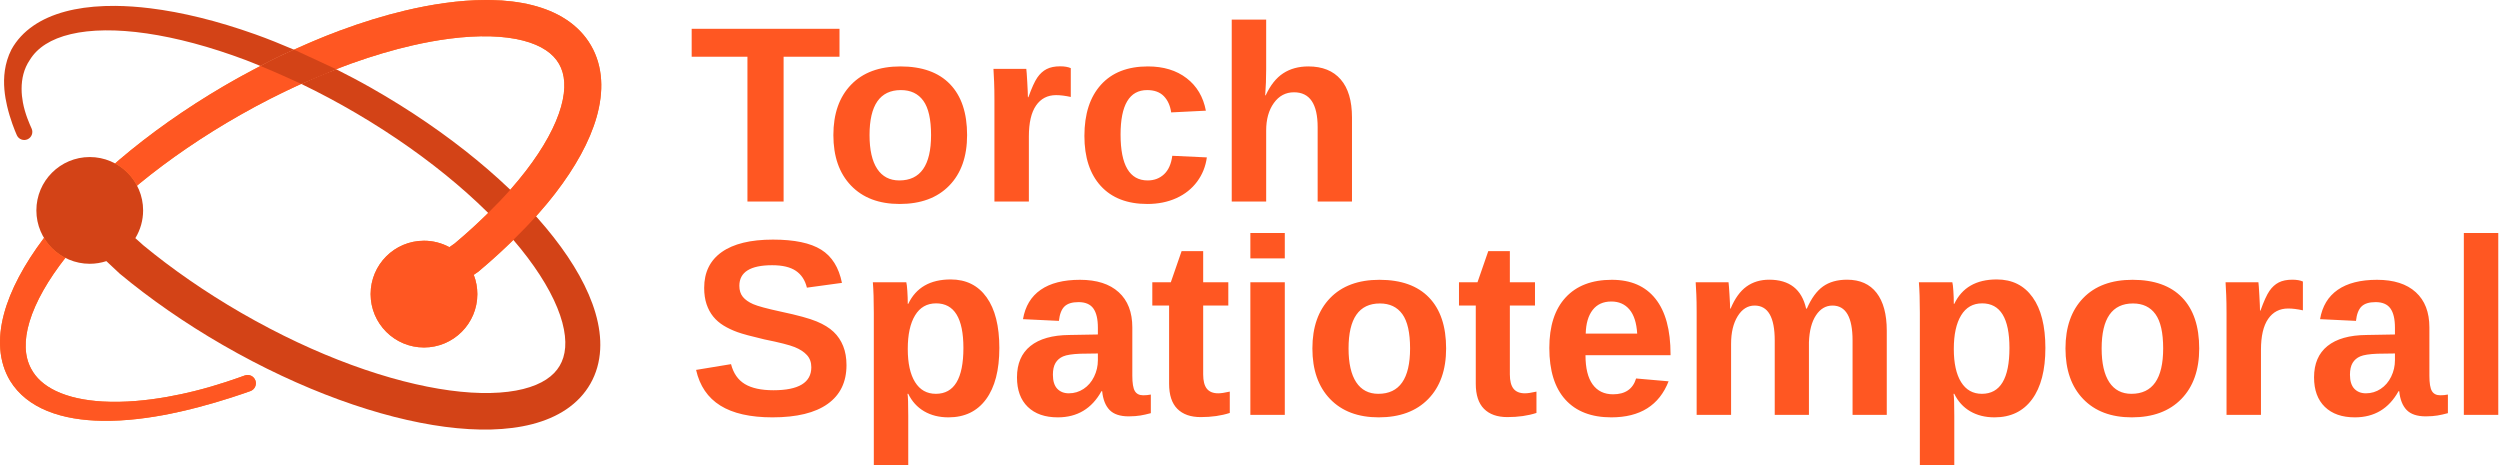
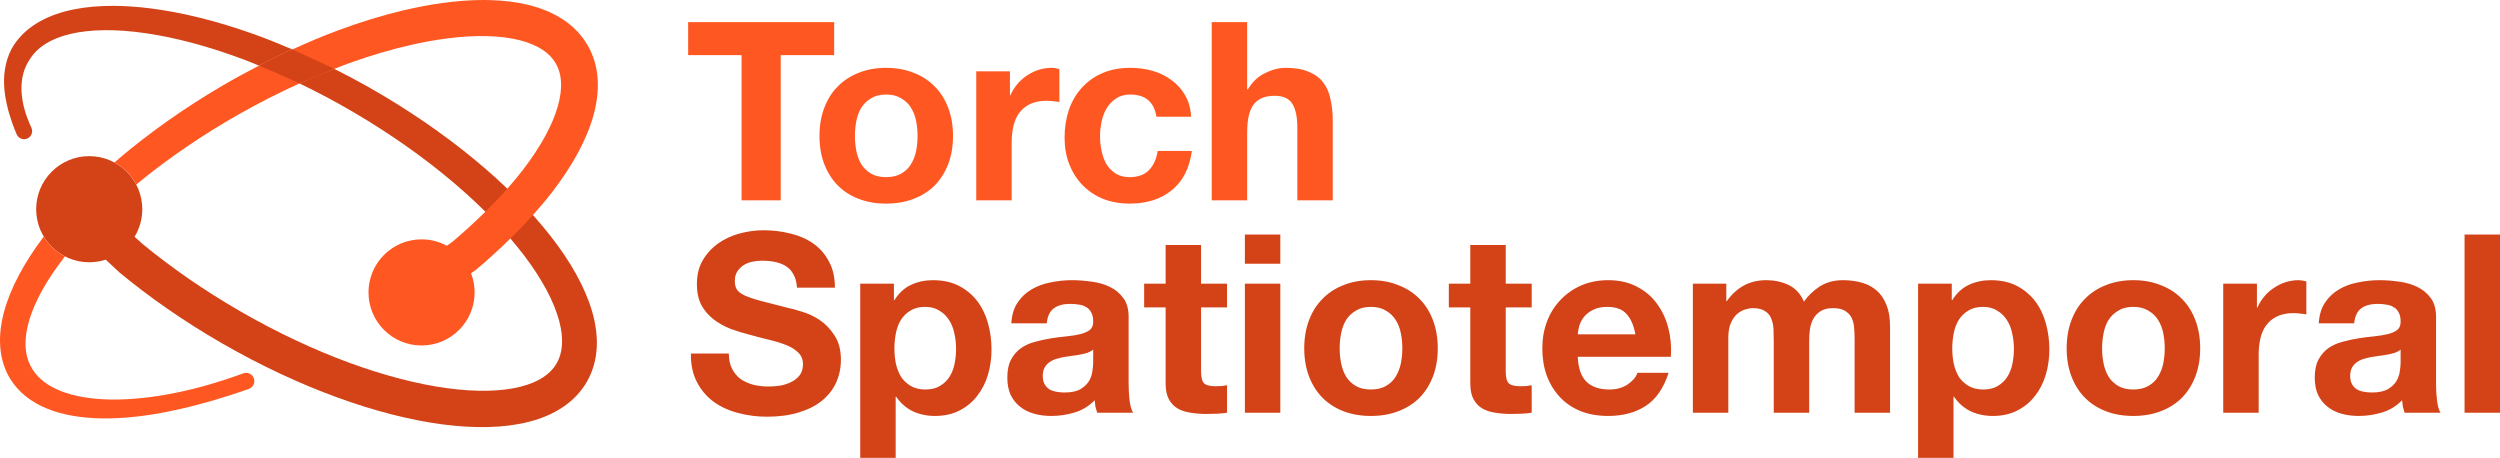
- <svg xmlns="http://www.w3.org/2000/svg" version="1.1" id="Layer_1" x="0px" y="0px" viewBox="0 0 1859.014 345.339" xml:space="preserve" width="1859.014" height="345.339">
-   <defs id="defs902" />
-   <g id="g869" transform="matrix(0.9282275,0,0,1.017822,39.46271,-105.2953)" style="stroke-width:27.219;stroke-miterlimit:4;stroke-dasharray:none">
- </g>
-   <g id="g871" transform="matrix(0.9282275,0,0,1.017822,39.46271,-105.2953)" style="stroke-width:27.219;stroke-miterlimit:4;stroke-dasharray:none">
- </g>
-   <g id="g873" transform="matrix(0.9282275,0,0,1.017822,39.46271,-105.2953)" style="stroke-width:27.219;stroke-miterlimit:4;stroke-dasharray:none">
- </g>
-   <g id="g875" transform="matrix(0.9282275,0,0,1.017822,39.46271,-105.2953)" style="stroke-width:27.219;stroke-miterlimit:4;stroke-dasharray:none">
- </g>
-   <g id="g877" transform="matrix(0.9282275,0,0,1.017822,39.46271,-105.2953)" style="stroke-width:27.219;stroke-miterlimit:4;stroke-dasharray:none">
- </g>
-   <g id="g879" transform="matrix(0.9282275,0,0,1.017822,39.46271,-105.2953)" style="stroke-width:27.219;stroke-miterlimit:4;stroke-dasharray:none">
- </g>
-   <g id="g881" transform="matrix(0.9282275,0,0,1.017822,39.46271,-105.2953)" style="stroke-width:27.219;stroke-miterlimit:4;stroke-dasharray:none">
- </g>
-   <g id="g883" transform="matrix(0.9282275,0,0,1.017822,39.46271,-105.2953)" style="stroke-width:27.219;stroke-miterlimit:4;stroke-dasharray:none">
- </g>
-   <g id="g885" transform="matrix(0.9282275,0,0,1.017822,39.46271,-105.2953)" style="stroke-width:27.219;stroke-miterlimit:4;stroke-dasharray:none">
- </g>
-   <g id="g887" transform="matrix(0.9282275,0,0,1.017822,39.46271,-105.2953)" style="stroke-width:27.219;stroke-miterlimit:4;stroke-dasharray:none">
- </g>
-   <g id="g889" transform="matrix(0.9282275,0,0,1.017822,39.46271,-105.2953)" style="stroke-width:27.219;stroke-miterlimit:4;stroke-dasharray:none">
- </g>
-   <g id="g891" transform="matrix(0.9282275,0,0,1.017822,39.46271,-105.2953)" style="stroke-width:27.219;stroke-miterlimit:4;stroke-dasharray:none">
- </g>
-   <g id="g893" transform="matrix(0.9282275,0,0,1.017822,39.46271,-105.2953)" style="stroke-width:27.219;stroke-miterlimit:4;stroke-dasharray:none">
- </g>
-   <g id="g895" transform="matrix(0.9282275,0,0,1.017822,39.46271,-105.2953)" style="stroke-width:27.219;stroke-miterlimit:4;stroke-dasharray:none">
- </g>
-   <g id="g897" transform="matrix(0.9282275,0,0,1.017822,39.46271,-105.2953)" style="stroke-width:27.219;stroke-miterlimit:4;stroke-dasharray:none">
- </g>
-   <path id="path981" style="fill:#ff7f2a;fill-rule:nonzero;stroke:none;stroke-width:26.457;stroke-linecap:square;stroke-linejoin:round;stroke-miterlimit:4;stroke-dasharray:none" d="M 361.09,7.425255e-4 C 351.198,0.029 341.009,0.843 330.796,2.253 c -10.068,1.389 -20.19,3.362 -30.164,5.754 -15.049,3.609 -31.316,8.547 -48.539,14.973 -26.8,9.998 -55.908,23.596 -85.801,41.125 -28.446,16.68 -54.698,35.246 -77.654,54.771 -22.461,19.104 -41.507,38.91 -56.121,58.338 -7.308,9.716 -13.504,19.333 -18.463,28.717 -5.003,9.468 -8.766,18.734 -11.133,27.66 -2.407,9.077 -3.384,17.858 -2.715,26.154 0.689,8.541 3.112,16.43 7.334,23.438 3.179,5.194 7.179,9.577 11.736,13.227 4.756,3.808 10.094,6.798 15.736,9.119 12.437,5.117 26.675,7.124 40.641,7.381 18.03,0.331 36.091,-2.239 51.012,-5.256 7.827,-1.583 14.899,-3.309 20.732,-4.84 18.242,-4.786 33.636,-10.144 38.814,-12.012 3.203,-1.155 4.862,-4.69 3.707,-7.893 -1.155,-3.203 -4.688,-4.862 -7.891,-3.707 -5.231,1.887 -19.777,7.221 -37.684,11.666 -5.667,1.407 -12.502,2.932 -20.053,4.266 -14.483,2.558 -31.533,4.392 -48.1,3.424 -12.923,-0.755 -24.956,-3.194 -34.66,-7.834 -4.342,-2.076 -8.105,-4.539 -11.227,-7.381 -2.974,-2.708 -5.368,-5.758 -7.158,-9.17 -2.451,-4.545 -3.826,-9.724 -4.041,-15.609 -0.211,-5.783 0.7,-12.317 2.908,-19.582 2.172,-7.148 5.564,-14.887 10.227,-23.119 4.615,-8.149 10.418,-16.683 17.371,-25.473 13.923,-17.601 32.166,-35.865 53.912,-53.697 22.202,-18.206 47.588,-35.583 75.109,-51.215 28.918,-16.426 56.871,-29.02 82.367,-38.18 16.387,-5.887 31.688,-10.332 45.674,-13.535 9.275,-2.124 18.558,-3.836 27.666,-5.012 10.582,-1.366 20.797,-1.99 30.328,-1.725 8.981,0.25 17.159,1.285 24.309,3.127 6.847,1.764 12.515,4.207 16.996,7.205 4.293,2.872 7.507,6.256 9.748,10.162 2.193,3.822 3.528,8.278 3.85,13.527 0.321,5.244 -0.373,11.334 -2.334,18.273 -1.953,6.909 -5.107,14.459 -9.516,22.537 -4.42,8.1 -10.02,16.579 -16.73,25.297 -13.783,17.904 -31.809,36.242 -52.908,53.902 l -3.908,2.74 a 39.685,39.685 0 0 0 -18.896,-4.787 39.685,39.685 0 0 0 -39.686,39.686 39.685,39.685 0 0 0 39.686,39.686 39.685,39.685 0 0 0 39.684,-39.686 39.685,39.685 0 0 0 -2.68,-14.334 l 3.35,-2.301 c 22.323,-18.621 41.86,-38.345 57.123,-58.133 7.449,-9.657 13.883,-19.334 19.104,-28.891 5.194,-9.508 9.229,-18.976 11.844,-28.244 2.625,-9.304 3.853,-18.539 3.289,-27.461 -0.575,-9.091 -3.008,-17.719 -7.527,-25.521 -4.611,-7.962 -10.957,-14.313 -18.379,-19.217 -7.607,-5.027 -16.286,-8.502 -25.424,-10.793 -9.555,-2.395 -19.823,-3.549 -30.35,-3.764 -1.4,-0.029 -2.808,-0.041 -4.221,-0.037 z" />
-   <path id="ellipse904" style="fill:#d34317;fill-rule:nonzero;stroke:none;stroke-width:26.457;stroke-linecap:square;stroke-linejoin:round;stroke-miterlimit:4;stroke-dasharray:none;fill-opacity:1" d="m 85.733,4.382 c -2.722,-0.021 -5.39,0.017 -8.002,0.111 -10.696,0.388 -20.492,1.75 -29.24,4.104 -9.018,2.426 -16.965,5.915 -23.646,10.506 -6.968,4.787 -12.45,10.701 -16.305,17.635 -5.333,10.443 -6.015,21.126 -5.271,29.84 0.388,4.547 1.175,8.681 1.961,12.086 2.292,9.93 5.823,18.594 7.285,21.873 1.356,3.04 4.921,4.405 7.961,3.049 3.04,-1.356 4.405,-4.921 3.049,-7.961 -1.395,-3.128 -4.85,-10.611 -6.498,-19.441 -0.556,-2.982 -0.971,-6.478 -0.967,-10.203 0.008,-7.274 1.605,-14.826 6.09,-21.385 2.769,-4.543 6.665,-8.482 11.822,-11.744 4.993,-3.159 11.219,-5.713 18.771,-7.49 7.329,-1.724 15.814,-2.692 25.418,-2.787 9.373,-0.093 19.727,0.646 30.957,2.281 21.932,3.194 46.923,9.764 73.762,19.869 3.566,1.343 7.221,2.898 10.838,4.361 5.579,-2.884 11.158,-5.759 16.635,-8.367 2.816,-1.341 5.539,-2.479 8.324,-3.748 -9.713,-4.151 -19.351,-8.055 -28.775,-11.416 C 161.734,15.508 135.22,9.046 111.62,6.149 102.548,5.036 93.899,4.446 85.733,4.382 Z M 250.026,51.516 c -2.87,1.112 -5.662,2.105 -8.584,3.301 -5.707,2.336 -11.554,4.917 -17.438,7.582 13.529,6.515 27.246,13.797 40.996,21.873 27.908,16.391 52.963,34.253 74.391,52.445 21.763,18.477 39.504,37.053 52.762,54.576 6.765,8.942 12.299,17.523 16.617,25.619 4.417,8.28 7.497,15.929 9.369,22.855 1.925,7.121 2.527,13.302 2.129,18.572 -0.408,5.4 -1.866,9.907 -4.131,13.723 -2.214,3.729 -5.426,7.173 -10.006,10.16 -4.315,2.814 -9.936,5.277 -17.129,7.066 -6.821,1.696 -14.917,2.749 -24.336,2.947 -9.029,0.19 -19.146,-0.409 -30.289,-1.92 -21.365,-2.897 -46.106,-9.094 -73.107,-19.008 -26.031,-9.558 -53.805,-22.445 -81.922,-38.686 -26.879,-15.538 -51.498,-32.675 -72.781,-50.219 l -5.924,-5.314 a 39.685,39.685 0 0 0 5.779,-20.623 39.685,39.685 0 0 0 -39.686,-39.686 39.685,39.685 0 0 0 -39.686,39.686 39.685,39.685 0 0 0 39.686,39.686 39.685,39.685 0 0 0 12.354,-1.973 l 9.99,9.361 c 22.444,18.63 48.323,36.695 76.494,52.939 29.442,16.991 58.662,30.535 86.248,40.619 28.574,10.445 55.279,17.14 78.936,20.266 12.358,1.633 23.915,2.298 34.555,2.02 11.082,-0.29 21.228,-1.605 30.322,-3.945 9.599,-2.47 18.091,-6.1 25.291,-10.93 7.773,-5.214 13.841,-11.694 18.123,-19.219 4.373,-7.684 6.749,-16.224 7.246,-25.324 0.477,-8.737 -0.781,-17.854 -3.494,-27.162 -2.64,-9.057 -6.69,-18.408 -11.992,-27.928 -5.194,-9.326 -11.631,-18.888 -19.215,-28.566 -14.849,-18.951 -34.169,-38.45 -57.273,-57.463 -22.786,-18.751 -49.185,-36.966 -78.371,-53.539 -8.667,-4.921 -17.309,-9.457 -25.924,-13.793 z" />
-   <circle style="fill:#808000;stroke:none;stroke-width:52.574;stroke-linecap:square;stroke-linejoin:round;stroke-miterlimit:4;stroke-dasharray:none" id="path915" cx="42.066" cy="125.476" r="0" />
-   <circle style="fill:#808000;stroke:none;stroke-width:52.574;stroke-linecap:square;stroke-linejoin:round;stroke-miterlimit:4;stroke-dasharray:none" id="ellipse988" cx="42.066" cy="125.476" r="0" />
-   <circle style="fill:#808000;stroke:none;stroke-width:52.574;stroke-linecap:square;stroke-linejoin:round;stroke-miterlimit:4;stroke-dasharray:none" id="ellipse995" cx="42.066" cy="125.476" r="0" />
-   <circle style="fill:#808000;stroke:none;stroke-width:52.574;stroke-linecap:square;stroke-linejoin:round;stroke-miterlimit:4;stroke-dasharray:none" id="ellipse997" cx="42.066" cy="125.476" r="0" />
-   <path id="path1010" style="fill:#ff5722;fill-rule:nonzero;stroke:none;stroke-width:26.457;stroke-linecap:square;stroke-linejoin:round;stroke-miterlimit:4;stroke-dasharray:none;fill-opacity:1" d="m 398.549,160.864 c -3.961,-4.412 -8.09,-8.834 -12.496,-13.262 -2.122,-2.132 -4.481,-4.26 -6.703,-6.391 -5.055,5.735 -10.619,11.475 -16.432,17.203 1.999,1.982 4.142,3.977 6.043,5.949 4.406,4.572 8.546,9.113 12.414,13.607 0.119,0.138 0.213,0.272 0.332,0.41 5.915,-5.795 11.577,-11.63 16.842,-17.518 z m -16.842,17.518 c -0.119,-0.138 -0.213,-0.272 -0.332,-0.41 -3.868,-4.494 -8.008,-9.035 -12.414,-13.607 -1.901,-1.972 -4.044,-3.967 -6.043,-5.949 -7.72,7.609 -15.933,15.191 -24.836,22.643 l -3.908,2.74 a 39.685,39.685 0 0 0 -18.896,-4.787 39.685,39.685 0 0 0 -39.686,39.686 39.685,39.685 0 0 0 39.686,39.686 39.685,39.685 0 0 0 39.684,-39.686 39.685,39.685 0 0 0 -2.68,-14.334 l 3.35,-2.301 c 9.253,-7.719 17.886,-15.656 26.076,-23.68 z M 361.09,7.425255e-4 C 351.198,0.029 341.009,0.843 330.796,2.253 c -10.068,1.389 -20.19,3.362 -30.164,5.754 -15.049,3.609 -31.316,8.547 -48.539,14.973 -10.773,4.019 -21.996,8.786 -33.416,13.99 -8.201,3.737 -16.512,7.748 -24.959,12.115 -9.052,4.68 -18.178,9.597 -27.426,15.02 -28.446,16.68 -54.698,35.246 -77.654,54.771 -1.045,0.889 -1.983,1.797 -3.014,2.689 a 39.685,39.685 0 0 1 0.242,0.131 39.685,39.685 0 0 1 0.463,0.258 39.685,39.685 0 0 1 0.459,0.266 39.685,39.685 0 0 1 0.455,0.27 39.685,39.685 0 0 1 0.451,0.277 39.685,39.685 0 0 1 0.447,0.283 39.685,39.685 0 0 1 0.445,0.289 39.685,39.685 0 0 1 0.439,0.293 39.685,39.685 0 0 1 0.438,0.301 39.685,39.685 0 0 1 0.432,0.307 39.685,39.685 0 0 1 0.428,0.312 39.685,39.685 0 0 1 0.424,0.316 39.685,39.685 0 0 1 0.42,0.324 39.685,39.685 0 0 1 0.416,0.328 39.685,39.685 0 0 1 0.41,0.336 39.685,39.685 0 0 1 0.406,0.34 39.685,39.685 0 0 1 0.402,0.344 39.685,39.685 0 0 1 0.396,0.352 39.685,39.685 0 0 1 0.393,0.355 39.685,39.685 0 0 1 0.387,0.361 39.685,39.685 0 0 1 0.383,0.365 39.685,39.685 0 0 1 0.379,0.371 39.685,39.685 0 0 1 0.373,0.377 39.685,39.685 0 0 1 0.367,0.381 39.685,39.685 0 0 1 0.363,0.387 39.685,39.685 0 0 1 0.357,0.391 39.685,39.685 0 0 1 0.352,0.396 39.685,39.685 0 0 1 0.348,0.4 39.685,39.685 0 0 1 0.342,0.404 39.685,39.685 0 0 1 0.336,0.41 39.685,39.685 0 0 1 0.33,0.412 39.685,39.685 0 0 1 0.326,0.42 39.685,39.685 0 0 1 0.318,0.422 39.685,39.685 0 0 1 0.314,0.426 39.685,39.685 0 0 1 0.309,0.432 39.685,39.685 0 0 1 0.301,0.436 39.685,39.685 0 0 1 0.297,0.439 39.685,39.685 0 0 1 0.291,0.441 39.685,39.685 0 0 1 0.285,0.447 39.685,39.685 0 0 1 0.277,0.451 39.685,39.685 0 0 1 0.273,0.453 39.685,39.685 0 0 1 0.266,0.459 39.685,39.685 0 0 1 0.262,0.461 39.685,39.685 0 0 1 0.254,0.465 39.685,39.685 0 0 1 0.227,0.426 c 0.557,-0.461 1.055,-0.928 1.617,-1.389 22.202,-18.206 47.588,-35.583 75.109,-51.215 15.491,-8.799 30.663,-16.417 45.371,-23.078 8.896,-4.029 17.546,-7.6 26.021,-10.883 3.669,-1.421 7.398,-2.934 10.975,-4.219 16.387,-5.887 31.688,-10.332 45.674,-13.535 9.275,-2.124 18.558,-3.836 27.666,-5.012 10.582,-1.366 20.797,-1.99 30.328,-1.725 8.981,0.25 17.159,1.285 24.309,3.127 6.847,1.764 12.515,4.207 16.996,7.205 4.293,2.872 7.507,6.256 9.748,10.162 2.193,3.822 3.528,8.278 3.85,13.527 0.321,5.244 -0.373,11.334 -2.334,18.273 -1.953,6.909 -5.107,14.459 -9.516,22.537 -4.42,8.1 -10.02,16.579 -16.73,25.297 -3.589,4.663 -7.496,9.355 -11.641,14.057 2.222,2.131 4.582,4.259 6.703,6.391 4.406,4.427 8.535,8.85 12.496,13.262 5.032,-5.627 9.838,-11.274 14.205,-16.936 7.449,-9.657 13.883,-19.334 19.104,-28.891 5.194,-9.508 9.229,-18.976 11.844,-28.244 2.625,-9.304 3.853,-18.539 3.289,-27.461 -0.575,-9.091 -3.008,-17.719 -7.527,-25.521 -4.611,-7.962 -10.957,-14.313 -18.379,-19.217 -7.607,-5.027 -16.286,-8.502 -25.424,-10.793 -9.555,-2.395 -19.823,-3.549 -30.35,-3.764 -1.4,-0.029 -2.808,-0.041 -4.221,-0.037 z M 48.598,191.764 a 39.685,39.685 0 0 1 -0.055,-0.027 39.685,39.685 0 0 1 -0.469,-0.246 39.685,39.685 0 0 1 -0.467,-0.252 39.685,39.685 0 0 1 -0.463,-0.258 39.685,39.685 0 0 1 -0.459,-0.266 39.685,39.685 0 0 1 -0.455,-0.27 39.685,39.685 0 0 1 -0.451,-0.277 39.685,39.685 0 0 1 -0.447,-0.283 39.685,39.685 0 0 1 -0.445,-0.289 39.685,39.685 0 0 1 -0.439,-0.293 39.685,39.685 0 0 1 -0.438,-0.301 39.685,39.685 0 0 1 -0.432,-0.307 39.685,39.685 0 0 1 -0.428,-0.312 39.685,39.685 0 0 1 -0.424,-0.316 39.685,39.685 0 0 1 -0.42,-0.324 39.685,39.685 0 0 1 -0.416,-0.328 39.685,39.685 0 0 1 -0.41,-0.336 39.685,39.685 0 0 1 -0.406,-0.34 39.685,39.685 0 0 1 -0.402,-0.344 39.685,39.685 0 0 1 -0.396,-0.352 39.685,39.685 0 0 1 -0.393,-0.355 39.685,39.685 0 0 1 -0.387,-0.361 39.685,39.685 0 0 1 -0.383,-0.365 39.685,39.685 0 0 1 -0.379,-0.371 39.685,39.685 0 0 1 -0.373,-0.377 39.685,39.685 0 0 1 -0.367,-0.381 39.685,39.685 0 0 1 -0.363,-0.387 39.685,39.685 0 0 1 -0.357,-0.391 39.685,39.685 0 0 1 -0.352,-0.396 39.685,39.685 0 0 1 -0.348,-0.4 39.685,39.685 0 0 1 -0.342,-0.404 39.685,39.685 0 0 1 -0.336,-0.41 39.685,39.685 0 0 1 -0.33,-0.412 39.685,39.685 0 0 1 -0.326,-0.42 39.685,39.685 0 0 1 -0.318,-0.422 39.685,39.685 0 0 1 -0.314,-0.426 39.685,39.685 0 0 1 -0.309,-0.432 39.685,39.685 0 0 1 -0.301,-0.436 39.685,39.685 0 0 1 -0.297,-0.439 39.685,39.685 0 0 1 -0.291,-0.441 39.685,39.685 0 0 1 -0.285,-0.447 39.685,39.685 0 0 1 -0.277,-0.451 39.685,39.685 0 0 1 -0.109,-0.182 c -0.069,0.092 -0.153,0.185 -0.223,0.277 -7.308,9.716 -13.504,19.333 -18.463,28.717 -5.003,9.468 -8.766,18.734 -11.133,27.66 -2.407,9.077 -3.384,17.858 -2.715,26.154 0.689,8.541 3.112,16.43 7.334,23.438 3.179,5.194 7.179,9.577 11.736,13.227 4.756,3.808 10.094,6.798 15.736,9.119 12.437,5.117 26.675,7.124 40.641,7.381 18.03,0.331 36.091,-2.239 51.012,-5.256 7.827,-1.583 14.899,-3.309 20.732,-4.84 18.242,-4.786 33.636,-10.144 38.814,-12.012 3.203,-1.155 4.862,-4.69 3.707,-7.893 -1.155,-3.203 -4.688,-4.862 -7.891,-3.707 -5.231,1.887 -19.777,7.221 -37.684,11.666 -5.667,1.407 -12.502,2.932 -20.053,4.266 -14.483,2.558 -31.533,4.392 -48.1,3.424 -12.923,-0.755 -24.956,-3.194 -34.66,-7.834 -4.342,-2.076 -8.105,-4.539 -11.227,-7.381 -2.974,-2.708 -5.368,-5.758 -7.158,-9.17 -2.451,-4.545 -3.826,-9.724 -4.041,-15.609 -0.211,-5.783 0.7,-12.317 2.908,-19.582 2.172,-7.148 5.564,-14.887 10.227,-23.119 4.37,-7.717 9.889,-15.8 16.357,-24.098 z" />
-   <path id="path968" style="fill:#d34317;fill-rule:nonzero;stroke:none;stroke-width:26.457;stroke-linecap:square;stroke-linejoin:round;stroke-miterlimit:4;stroke-dasharray:none;fill-opacity:1" d="m 250.026,51.516 c 0,0 -22.758,-10.674 -31.35,-14.547 -4.288,1.643 -17.76,8.044 -24.959,12.115 10.37,4.141 30.287,13.314 30.287,13.314 z" />
-   <text xml:space="preserve" style="font-style:normal;font-variant:normal;font-weight:bold;font-stretch:normal;font-size:186.667px;line-height:0.85;font-family:Arial;-inkscape-font-specification:'Arial Bold';fill:#ff5722;fill-opacity:1;stroke:none;" x="512.24" y="149.849" id="text879">
-     <tspan id="tspan877" x="512.24" y="149.849">Torch</tspan>
-     <tspan x="512.24" y="308.516" id="tspan881">Spatiotemporal</tspan>
-   </text>
+ <svg xmlns="http://www.w3.org/2000/svg" viewBox="0 0 1869.733 342.449" xml:space="preserve" width="1869.732" height="342.449">
+   <path style="fill:#d34317" d="M85.733 4.382c-2.722-.022-5.39.016-8.002.11-10.696.389-20.492 1.751-29.24 4.104-9.018 2.426-16.965 5.916-23.647 10.506-6.967 4.788-12.45 10.7-16.304 17.635-5.333 10.443-6.016 21.126-5.272 29.84.388 4.547 1.175 8.681 1.961 12.086 2.292 9.93 5.823 18.594 7.285 21.873a6.028 6.028 0 0 0 11.01-4.912c-1.395-3.128-4.85-10.61-6.498-19.442-.556-2.981-.97-6.477-.967-10.203.008-7.274 1.605-14.826 6.09-21.385 2.769-4.542 6.666-8.481 11.822-11.744 4.993-3.158 11.22-5.713 18.772-7.49 7.33-1.724 15.813-2.692 25.418-2.787 9.373-.093 19.727.646 30.957 2.281 21.932 3.194 46.923 9.764 73.762 19.87 3.565 1.342 7.22 2.897 10.837 4.36 5.58-2.884 11.158-5.758 16.635-8.366 2.816-1.341 5.54-2.48 8.324-3.749-9.712-4.15-19.35-8.054-28.775-11.416C161.734 15.508 135.22 9.046 111.62 6.15c-9.072-1.113-17.721-1.703-25.887-1.767Zm164.293 47.134c-2.87 1.112-5.662 2.105-8.584 3.301-5.707 2.336-11.554 4.917-17.437 7.582A565.59 565.59 0 0 1 265 84.272c27.908 16.391 52.963 34.254 74.39 52.446 21.763 18.476 39.504 37.053 52.762 54.576 6.765 8.942 12.299 17.523 16.617 25.619 4.417 8.28 7.497 15.93 9.37 22.855 1.924 7.12 2.526 13.302 2.128 18.573-.408 5.4-1.865 9.907-4.13 13.722-2.215 3.73-5.427 7.173-10.007 10.16-4.314 2.815-9.936 5.278-17.128 7.067-6.821 1.696-14.917 2.75-24.336 2.947-9.03.19-19.146-.41-30.29-1.92-21.365-2.896-46.105-9.094-73.107-19.008-26.031-9.558-53.805-22.445-81.922-38.685-26.879-15.539-51.498-32.675-72.781-50.219l-5.924-5.314a39.685 39.685 0 0 0 5.78-20.623 39.685 39.685 0 0 0-39.686-39.686 39.685 39.685 0 0 0-39.686 39.686 39.685 39.685 0 0 0 39.686 39.685 39.685 39.685 0 0 0 12.353-1.973l9.99 9.362c22.445 18.63 48.324 36.695 76.495 52.94 29.442 16.99 58.662 30.534 86.248 40.618 28.574 10.446 55.278 17.14 78.935 20.266 12.359 1.633 23.915 2.298 34.555 2.02 11.082-.29 21.228-1.605 30.322-3.946 9.6-2.47 18.091-6.1 25.291-10.93 7.773-5.213 13.842-11.694 18.123-19.218 4.373-7.684 6.75-16.224 7.247-25.324.477-8.738-.781-17.854-3.495-27.163-2.64-9.057-6.69-18.408-11.992-27.927-5.194-9.326-11.631-18.888-19.215-28.567-14.849-18.95-34.169-38.45-57.273-57.463-22.786-18.75-49.185-36.966-78.371-53.539-8.667-4.92-17.31-9.457-25.924-13.793z" />
+   <path style="fill:#ff5722" d="M398.55 160.864c-3.961-4.411-8.09-8.834-12.497-13.262-2.121-2.131-4.48-4.26-6.703-6.39-5.055 5.735-10.62 11.474-16.431 17.203 1.999 1.982 4.142 3.977 6.043 5.949a327.088 327.088 0 0 1 12.414 13.607c.119.139.213.272.332.41 5.914-5.794 11.577-11.63 16.841-17.517zm-16.842 17.518c-.119-.139-.213-.272-.332-.41a327.088 327.088 0 0 0-12.414-13.608c-1.901-1.972-4.044-3.967-6.043-5.95-7.72 7.61-15.934 15.192-24.836 22.643l-3.909 2.74a39.685 39.685 0 0 0-18.896-4.786 39.685 39.685 0 0 0-39.686 39.685 39.685 39.685 0 0 0 39.686 39.686 39.685 39.685 0 0 0 39.684-39.686 39.685 39.685 0 0 0-2.68-14.334l3.35-2.3c9.252-7.72 17.886-15.657 26.076-23.68zM361.09 0c-9.892.028-20.08.842-30.294 2.252-10.069 1.389-20.19 3.362-30.165 5.754-15.048 3.608-31.315 8.547-48.539 14.972-10.773 4.02-21.996 8.787-33.416 13.99a558.463 558.463 0 0 0-24.959 12.116c-9.052 4.68-18.178 9.597-27.425 15.02-28.446 16.68-54.698 35.245-77.655 54.77-1.045.89-1.983 1.798-3.013 2.69a39.685 39.685 0 0 1 .242.131 39.685 39.685 0 0 1 .463.258 39.685 39.685 0 0 1 .459.265 39.685 39.685 0 0 1 .455.27 39.685 39.685 0 0 1 .451.277 39.685 39.685 0 0 1 .447.284 39.685 39.685 0 0 1 .446.289 39.685 39.685 0 0 1 .439.293 39.685 39.685 0 0 1 .437.3 39.685 39.685 0 0 1 .432.307 39.685 39.685 0 0 1 .428.313 39.685 39.685 0 0 1 .424.316 39.685 39.685 0 0 1 .42.324 39.685 39.685 0 0 1 .416.328 39.685 39.685 0 0 1 .41.336 39.685 39.685 0 0 1 .406.34 39.685 39.685 0 0 1 .402.344 39.685 39.685 0 0 1 .397.351 39.685 39.685 0 0 1 .392.356 39.685 39.685 0 0 1 .387.361 39.685 39.685 0 0 1 .383.365 39.685 39.685 0 0 1 .379.371 39.685 39.685 0 0 1 .373.377 39.685 39.685 0 0 1 .367.381 39.685 39.685 0 0 1 .363.387 39.685 39.685 0 0 1 .358.39 39.685 39.685 0 0 1 .351.397 39.685 39.685 0 0 1 .348.4 39.685 39.685 0 0 1 .342.405 39.685 39.685 0 0 1 .336.41 39.685 39.685 0 0 1 .33.412 39.685 39.685 0 0 1 .326.42 39.685 39.685 0 0 1 .318.422 39.685 39.685 0 0 1 .315.426 39.685 39.685 0 0 1 .308.431 39.685 39.685 0 0 1 .301.436 39.685 39.685 0 0 1 .297.44 39.685 39.685 0 0 1 .291.44 39.685 39.685 0 0 1 .285.448 39.685 39.685 0 0 1 .278.451 39.685 39.685 0 0 1 .273.453 39.685 39.685 0 0 1 .266.46 39.685 39.685 0 0 1 .261.46 39.685 39.685 0 0 1 .254.465 39.685 39.685 0 0 1 .227.426c.557-.462 1.055-.928 1.617-1.389 22.202-18.206 47.588-35.583 75.11-51.215a557.004 557.004 0 0 1 45.37-23.078c8.897-4.029 17.547-7.6 26.022-10.883 3.67-1.42 7.398-2.934 10.975-4.218 16.386-5.887 31.687-10.333 45.673-13.536 9.276-2.124 18.559-3.836 27.666-5.011 10.583-1.366 20.798-1.99 30.329-1.725 8.98.25 17.158 1.285 24.308 3.127 6.847 1.764 12.515 4.208 16.996 7.205 4.293 2.872 7.507 6.256 9.748 10.162 2.193 3.822 3.529 8.278 3.85 13.528.32 5.244-.373 11.334-2.334 18.273-1.953 6.91-5.107 14.46-9.516 22.537-4.42 8.1-10.02 16.58-16.73 25.297-3.59 4.663-7.497 9.355-11.64 14.057 2.221 2.13 4.58 4.259 6.702 6.39 4.407 4.428 8.536 8.85 12.496 13.262 5.033-5.627 9.838-11.274 14.206-16.936 7.448-9.656 13.883-19.334 19.103-28.89 5.194-9.509 9.23-18.976 11.844-28.244 2.624-9.304 3.853-18.54 3.289-27.461-.575-9.091-3.008-17.719-7.528-25.522-4.61-7.961-10.957-14.313-18.378-19.217-7.607-5.026-16.287-8.502-25.424-10.792-9.556-2.396-19.824-3.55-30.35-3.764a181.49 181.49 0 0 0-4.22-.037zM48.598 191.764a39.685 39.685 0 0 1-.054-.027 39.685 39.685 0 0 1-.47-.246 39.685 39.685 0 0 1-.466-.252 39.685 39.685 0 0 1-.463-.258 39.685 39.685 0 0 1-.459-.265 39.685 39.685 0 0 1-.455-.27 39.685 39.685 0 0 1-.451-.277 39.685 39.685 0 0 1-.447-.283 39.685 39.685 0 0 1-.446-.29 39.685 39.685 0 0 1-.44-.292 39.685 39.685 0 0 1-.437-.301 39.685 39.685 0 0 1-.431-.307 39.685 39.685 0 0 1-.428-.312 39.685 39.685 0 0 1-.424-.317 39.685 39.685 0 0 1-.42-.324 39.685 39.685 0 0 1-.416-.328 39.685 39.685 0 0 1-.41-.336 39.685 39.685 0 0 1-.406-.34 39.685 39.685 0 0 1-.403-.344 39.685 39.685 0 0 1-.396-.351 39.685 39.685 0 0 1-.393-.356 39.685 39.685 0 0 1-.386-.361 39.685 39.685 0 0 1-.383-.365 39.685 39.685 0 0 1-.379-.371 39.685 39.685 0 0 1-.373-.377 39.685 39.685 0 0 1-.367-.381 39.685 39.685 0 0 1-.364-.387 39.685 39.685 0 0 1-.357-.39 39.685 39.685 0 0 1-.352-.397 39.685 39.685 0 0 1-.347-.4 39.685 39.685 0 0 1-.342-.405 39.685 39.685 0 0 1-.336-.41 39.685 39.685 0 0 1-.33-.412 39.685 39.685 0 0 1-.326-.42 39.685 39.685 0 0 1-.319-.422 39.685 39.685 0 0 1-.314-.426 39.685 39.685 0 0 1-.309-.431 39.685 39.685 0 0 1-.3-.436 39.685 39.685 0 0 1-.297-.44 39.685 39.685 0 0 1-.291-.44 39.685 39.685 0 0 1-.285-.448 39.685 39.685 0 0 1-.278-.451 39.685 39.685 0 0 1-.11-.182c-.069.092-.153.186-.222.278-7.308 9.715-13.504 19.333-18.463 28.716-5.003 9.468-8.766 18.734-11.132 27.66-2.407 9.078-3.384 17.86-2.715 26.156.688 8.54 3.112 16.43 7.334 23.437 3.18 5.194 7.178 9.578 11.736 13.227 4.756 3.808 10.094 6.798 15.736 9.12 12.438 5.116 26.676 7.124 40.641 7.38 18.03.331 36.09-2.239 51.012-5.256 7.827-1.582 14.898-3.31 20.732-4.84 18.242-4.785 33.636-10.143 38.815-12.011a6.166 6.166 0 0 0-4.184-11.6c-5.23 1.887-19.777 7.221-37.684 11.666a300.967 300.967 0 0 1-20.052 4.266c-14.483 2.557-31.533 4.392-48.1 3.423-12.923-.755-24.955-3.194-34.66-7.834-4.342-2.076-8.105-4.538-11.227-7.38-2.974-2.708-5.368-5.758-7.158-9.17-2.451-4.545-3.826-9.724-4.04-15.61-.212-5.782.7-12.317 2.907-19.582 2.172-7.147 5.564-14.887 10.227-23.119 4.37-7.717 9.888-15.8 16.357-24.098z" />
+   <path style="fill:#d34317" d="M250.026 51.516s-22.758-10.673-31.35-14.547c-4.288 1.644-17.76 8.045-24.959 12.116 10.37 4.14 30.288 13.314 30.288 13.314z" />
+   <g aria-label="Torch" style="fill:#ff5722">
+     <path d="M554.613 41.209v108.64h29.307V41.209h39.947v-24.64h-109.2v24.64zM639.386 101.689q0-5.787 1.12-11.387 1.12-5.6 3.734-9.893 2.8-4.293 7.28-6.907 4.48-2.8 11.2-2.8 6.72 0 11.2 2.8 4.667 2.614 7.28 6.907 2.8 4.293 3.92 9.893 1.12 5.6 1.12 11.387 0 5.787-1.12 11.387-1.12 5.413-3.92 9.893-2.613 4.293-7.28 6.907-4.48 2.613-11.2 2.613-6.72 0-11.2-2.613-4.48-2.614-7.28-6.907-2.614-4.48-3.734-9.893-1.12-5.6-1.12-11.387zm-26.506 0q0 11.573 3.546 20.907 3.547 9.333 10.08 16.053 6.534 6.533 15.68 10.08 9.147 3.547 20.534 3.547 11.387 0 20.533-3.547 9.334-3.547 15.867-10.08 6.533-6.72 10.08-16.053 3.547-9.334 3.547-20.907T709.2 80.782q-3.547-9.52-10.08-16.053-6.533-6.72-15.867-10.267-9.146-3.733-20.533-3.733t-20.534 3.733q-9.146 3.547-15.68 10.267-6.533 6.533-10.08 16.053-3.546 9.334-3.546 20.907zM730.133 53.342v96.507h26.507v-43.493q0-6.534 1.306-12.134 1.307-5.6 4.294-9.706 3.173-4.294 8.213-6.72 5.04-2.427 12.32-2.427 2.427 0 5.04.373 2.613.187 4.48.56v-24.64q-3.173-.933-5.787-.933-5.04 0-9.706 1.493-4.667 1.493-8.774 4.293-4.106 2.614-7.28 6.534-3.173 3.733-5.04 8.213h-.373v-17.92ZM864.889 87.316h25.947q-.56-9.334-4.48-16.054-3.92-6.906-10.267-11.386-6.16-4.667-14.187-6.907-7.84-2.24-16.427-2.24-11.76 0-20.906 3.92-9.147 3.92-15.494 11.013-6.346 6.907-9.706 16.614-3.174 9.52-3.174 20.72 0 10.826 3.547 19.973 3.547 8.96 9.893 15.493 6.347 6.534 15.307 10.267 9.147 3.547 19.973 3.547 19.227 0 31.547-10.08t14.934-29.307h-25.574q-1.307 8.96-6.533 14.373-5.04 5.227-14.56 5.227-6.16 0-10.454-2.8-4.293-2.8-6.906-7.093-2.427-4.48-3.547-9.894-1.12-5.413-1.12-10.64 0-5.413 1.12-10.826 1.12-5.6 3.733-10.08 2.8-4.667 7.094-7.467 4.293-2.987 10.64-2.987 16.986 0 19.6 16.614zM906.227 16.569v133.28h26.507V99.262q0-14.746 4.853-21.093 4.853-6.533 15.68-6.533 9.52 0 13.253 5.973 3.734 5.787 3.734 17.733v54.507h26.506v-59.36q0-8.96-1.68-16.24-1.493-7.467-5.413-12.507-3.92-5.227-10.827-8.027-6.72-2.986-17.36-2.986-7.466 0-15.306 3.92-7.84 3.733-12.88 12.133h-.56V16.57Z" />
+   </g>
+   <g aria-label="Spatiotemporal" style="fill:#d34317">
+     <path d="M545.093 264.422H516.72q-.187 12.32 4.48 21.28 4.667 8.96 12.507 14.747 8.026 5.786 18.293 8.4 10.453 2.8 21.467 2.8 13.626 0 23.893-3.174 10.454-3.173 17.36-8.773 7.094-5.787 10.64-13.627 3.547-7.84 3.547-16.986 0-11.2-4.853-18.294-4.667-7.28-11.2-11.573-6.534-4.293-13.254-6.16-6.533-2.053-10.267-2.8-12.506-3.173-20.346-5.227-7.654-2.053-12.134-4.107-4.293-2.053-5.786-4.48-1.494-2.426-1.494-6.346 0-4.294 1.867-7.094 1.867-2.8 4.667-4.666 2.986-1.867 6.533-2.614 3.547-.746 7.093-.746 5.414 0 9.894.933 4.666.933 8.213 3.173 3.547 2.24 5.6 6.16 2.24 3.92 2.613 9.894h28.374q0-11.574-4.48-19.6-4.293-8.214-11.76-13.44-7.467-5.227-17.174-7.467-9.52-2.427-19.973-2.427-8.96 0-17.92 2.427t-16.053 7.467q-7.094 5.04-11.574 12.693-4.293 7.467-4.293 17.733 0 9.147 3.36 15.68 3.547 6.347 9.147 10.64 5.6 4.294 12.693 7.094 7.093 2.613 14.56 4.48 7.28 2.053 14.373 3.733 7.094 1.68 12.694 3.92 5.6 2.24 8.96 5.6 3.546 3.36 3.546 8.774 0 5.04-2.613 8.4-2.613 3.173-6.533 5.04-3.92 1.866-8.4 2.613-4.48.56-8.4.56-5.787 0-11.2-1.307-5.414-1.493-9.52-4.293-3.92-2.987-6.347-7.653-2.427-4.667-2.427-11.387zM692.082 291.302q-6.347 0-10.827-2.613-4.48-2.614-7.28-6.72-2.613-4.294-3.92-9.894-1.12-5.6-1.12-11.386 0-5.974 1.12-11.574t3.734-9.893q2.8-4.293 7.093-6.907 4.48-2.8 11.013-2.8 6.347 0 10.64 2.8 4.48 2.614 7.28 7.094 2.8 4.293 3.92 9.893 1.307 5.6 1.307 11.387 0 5.786-1.12 11.386t-3.92 9.894q-2.613 4.106-7.093 6.72-4.294 2.613-10.827 2.613zm-48.72-79.147V342.45h26.507v-45.734h.373q4.853 7.094 12.32 10.827 7.653 3.547 16.613 3.547 10.64 0 18.48-4.107 8.027-4.107 13.254-11.013 5.413-6.907 8.026-15.867 2.614-8.96 2.614-18.667 0-10.266-2.614-19.6-2.613-9.52-8.026-16.613-5.414-7.094-13.627-11.387-8.213-4.293-19.6-4.293-8.96 0-16.427 3.546-7.466 3.547-12.32 11.387h-.373v-12.32zM756.357 241.835q.56-9.333 4.666-15.493 4.107-6.16 10.454-9.894 6.346-3.733 14.186-5.226 8.027-1.68 16.054-1.68 7.28 0 14.746 1.12 7.467.933 13.627 3.92 6.16 2.986 10.08 8.4 3.92 5.227 3.92 14v50.213q0 6.534.747 12.507t2.613 8.96h-26.88q-.747-2.24-1.307-4.48-.373-2.427-.56-4.853-6.346 6.533-14.933 9.146-8.587 2.614-17.547 2.614-6.906 0-12.88-1.68-5.973-1.68-10.453-5.227-4.48-3.547-7.093-8.96-2.427-5.413-2.427-12.88 0-8.213 2.8-13.44 2.987-5.413 7.467-8.587 4.666-3.173 10.453-4.666 5.973-1.68 11.947-2.614 5.973-.933 11.76-1.493 5.786-.56 10.266-1.68 4.48-1.12 7.094-3.173 2.613-2.24 2.426-6.347 0-4.293-1.493-6.72-1.307-2.613-3.733-3.92-2.24-1.493-5.414-1.867-2.986-.56-6.533-.56-7.84 0-12.32 3.36t-5.227 11.2zm61.226 19.6q-1.68 1.494-4.293 2.427-2.427.747-5.413 1.307-2.8.56-5.974.933-3.173.373-6.346.933-2.987.56-5.974 1.494-2.8.933-5.04 2.613-2.053 1.493-3.36 3.92-1.306 2.427-1.306 6.16 0 3.547 1.306 5.973 1.307 2.427 3.547 3.92 2.24 1.307 5.227 1.867 2.986.56 6.16.56 7.84 0 12.133-2.613 4.293-2.614 6.347-6.16 2.053-3.734 2.426-7.467.56-3.733.56-5.973zM898.264 212.155v-28.933h-26.506v28.933h-16.054v17.734h16.054v56.933q0 7.28 2.426 11.76 2.427 4.48 6.534 6.907 4.293 2.426 9.706 3.173 5.6.933 11.76.933 3.92 0 8.027-.186 4.107-.187 7.467-.747v-20.533q-1.867.373-3.92.56-2.054.186-4.294.186-6.72 0-8.96-2.24-2.24-2.24-2.24-8.96V229.89h19.414v-17.734zM957.543 197.222v-21.84h-26.507v21.84zm-26.507 14.933v96.507h26.507v-96.507zM1001.935 260.502q0-5.787 1.12-11.387 1.12-5.6 3.733-9.893 2.8-4.293 7.28-6.907 4.48-2.8 11.2-2.8 6.72 0 11.2 2.8 4.667 2.614 7.28 6.907 2.8 4.293 3.92 9.893 1.12 5.6 1.12 11.387 0 5.787-1.12 11.387-1.12 5.413-3.92 9.893-2.613 4.293-7.28 6.907-4.48 2.613-11.2 2.613-6.72 0-11.2-2.613-4.48-2.614-7.28-6.907-2.613-4.48-3.733-9.893-1.12-5.6-1.12-11.387zm-26.507 0q0 11.573 3.547 20.907 3.546 9.333 10.08 16.053 6.533 6.533 15.68 10.08 9.146 3.547 20.533 3.547t20.533-3.547q9.334-3.547 15.867-10.08 6.533-6.72 10.08-16.053 3.547-9.334 3.547-20.907t-3.547-20.907q-3.547-9.52-10.08-16.053-6.533-6.72-15.867-10.267-9.146-3.733-20.533-3.733t-20.533 3.733q-9.147 3.547-15.68 10.267-6.534 6.533-10.08 16.053-3.547 9.334-3.547 20.907zM1126.13 212.155v-28.933h-26.507v28.933h-16.054v17.734h16.054v56.933q0 7.28 2.426 11.76 2.427 4.48 6.534 6.907 4.293 2.426 9.706 3.173 5.6.933 11.76.933 3.92 0 8.027-.186 4.107-.187 7.467-.747v-20.533q-1.867.373-3.92.56-2.054.186-4.294.186-6.72 0-8.96-2.24-2.24-2.24-2.24-8.96V229.89h19.414v-17.734zM1223.115 250.049h-43.12q.186-2.8 1.12-6.347 1.12-3.547 3.546-6.72 2.613-3.173 6.72-5.227 4.293-2.24 10.64-2.24 9.707 0 14.374 5.227 4.853 5.227 6.72 15.307zm-43.12 16.8h69.626q.747-11.2-1.866-21.467-2.614-10.267-8.587-18.293-5.787-8.027-14.933-12.694-9.147-4.853-21.467-4.853-11.013 0-20.16 3.92-8.96 3.92-15.493 10.826-6.534 6.72-10.08 16.054-3.547 9.333-3.547 20.16 0 11.2 3.36 20.533 3.546 9.334 9.893 16.054 6.347 6.72 15.493 10.453 9.147 3.547 20.534 3.547 16.427 0 28-7.467t17.173-24.827h-23.333q-1.307 4.48-7.093 8.587-5.787 3.92-13.814 3.92-11.2 0-17.173-5.787-5.974-5.786-6.534-18.666zM1266.089 212.155v96.507h26.507v-56q0-7.093 2.053-11.387 2.053-4.48 4.853-6.72 2.987-2.426 5.974-3.173 3.173-.933 5.04-.933 6.346 0 9.52 2.24 3.36 2.053 4.666 5.6 1.494 3.546 1.68 7.84.187 4.106.187 8.4v54.133h26.507v-53.76q0-4.48.56-8.773.746-4.48 2.613-7.84 2.053-3.547 5.413-5.6 3.547-2.24 9.147-2.24t8.773 1.866q3.36 1.867 5.04 5.04 1.68 3.174 2.054 7.467.373 4.293.373 9.147v54.693h26.507v-64.587q0-9.333-2.614-15.866-2.613-6.72-7.28-10.827-4.666-4.107-11.2-5.974-6.533-1.866-14.186-1.866-10.08 0-17.547 4.853-7.28 4.853-11.573 11.2-3.92-8.96-11.574-12.507-7.466-3.546-16.613-3.546-9.52 0-16.987 4.106-7.28 4.107-12.506 11.574h-.374v-13.067zM1483.23 291.302q-6.347 0-10.827-2.613-4.48-2.614-7.28-6.72-2.614-4.294-3.92-9.894-1.12-5.6-1.12-11.386 0-5.974 1.12-11.574t3.733-9.893q2.8-4.293 7.093-6.907 4.48-2.8 11.014-2.8 6.346 0 10.64 2.8 4.48 2.614 7.28 7.094 2.8 4.293 3.92 9.893 1.306 5.6 1.306 11.387 0 5.786-1.12 11.386t-3.92 9.894q-2.613 4.106-7.093 6.72-4.293 2.613-10.827 2.613zm-48.72-79.147V342.45h26.506v-45.734h.373q4.853 7.094 12.32 10.827 7.654 3.547 16.614 3.547 10.64 0 18.48-4.107 8.026-4.107 13.253-11.013 5.413-6.907 8.027-15.867 2.613-8.96 2.613-18.667 0-10.266-2.613-19.6-2.614-9.52-8.027-16.613-5.413-7.094-13.627-11.387-8.213-4.293-19.6-4.293-8.96 0-16.426 3.546-7.467 3.547-12.32 11.387h-.374v-12.32zM1572.144 260.502q0-5.787 1.12-11.387 1.12-5.6 3.733-9.893 2.8-4.293 7.28-6.907 4.48-2.8 11.2-2.8 6.72 0 11.2 2.8 4.667 2.614 7.28 6.907 2.8 4.293 3.92 9.893 1.12 5.6 1.12 11.387 0 5.787-1.12 11.387-1.12 5.413-3.92 9.893-2.613 4.293-7.28 6.907-4.48 2.613-11.2 2.613-6.72 0-11.2-2.613-4.48-2.614-7.28-6.907-2.613-4.48-3.733-9.893-1.12-5.6-1.12-11.387zm-26.507 0q0 11.573 3.547 20.907 3.547 9.333 10.08 16.053 6.533 6.533 15.68 10.08 9.147 3.547 20.533 3.547 11.387 0 20.534-3.547 9.333-3.547 15.866-10.08 6.534-6.72 10.08-16.053 3.547-9.334 3.547-20.907t-3.546-20.907q-3.547-9.52-10.08-16.053-6.534-6.72-15.867-10.267-9.147-3.733-20.534-3.733-11.386 0-20.533 3.733-9.147 3.547-15.68 10.267-6.533 6.533-10.08 16.053-3.547 9.334-3.547 20.907zM1662.739 212.155v96.507h26.506v-43.493q0-6.534 1.307-12.134 1.307-5.6 4.293-9.706 3.174-4.294 8.214-6.72 5.04-2.427 12.32-2.427 2.427 0 5.04.373 2.613.187 4.48.56v-24.64q-3.173-.933-5.787-.933-5.04 0-9.707 1.493-4.666 1.493-8.773 4.293-4.107 2.614-7.28 6.534-3.173 3.733-5.04 8.213h-.373v-17.92zM1734.171 241.835q.56-9.333 4.667-15.493 4.106-6.16 10.453-9.894 6.347-3.733 14.187-5.226 8.026-1.68 16.053-1.68 7.28 0 14.747 1.12 7.466.933 13.626 3.92 6.16 2.986 10.08 8.4 3.92 5.227 3.92 14v50.213q0 6.534.747 12.507t2.613 8.96h-26.88q-.746-2.24-1.306-4.48-.374-2.427-.56-4.853-6.347 6.533-14.934 9.146-8.586 2.614-17.546 2.614-6.907 0-12.88-1.68-5.974-1.68-10.454-5.227-4.48-3.547-7.093-8.96-2.427-5.413-2.427-12.88 0-8.213 2.8-13.44 2.987-5.413 7.467-8.587 4.667-3.173 10.453-4.666 5.974-1.68 11.947-2.614 5.973-.933 11.76-1.493t10.267-1.68q4.48-1.12 7.093-3.173 2.613-2.24 2.427-6.347 0-4.293-1.494-6.72-1.306-2.613-3.733-3.92-2.24-1.493-5.413-1.867-2.987-.56-6.534-.56-7.84 0-12.32 3.36t-5.226 11.2zm61.227 19.6q-1.68 1.494-4.294 2.427-2.426.747-5.413 1.307-2.8.56-5.973.933-3.174.373-6.347.933-2.987.56-5.973 1.494-2.8.933-5.04 2.613-2.054 1.493-3.36 3.92-1.307 2.427-1.307 6.16 0 3.547 1.307 5.973 1.306 2.427 3.546 3.92 2.24 1.307 5.227 1.867t6.16.56q7.84 0 12.133-2.613 4.294-2.614 6.347-6.16 2.053-3.734 2.427-7.467.56-3.733.56-5.973zM1843.225 175.382v133.28h26.507v-133.28Z" />
+   </g>
</svg>
